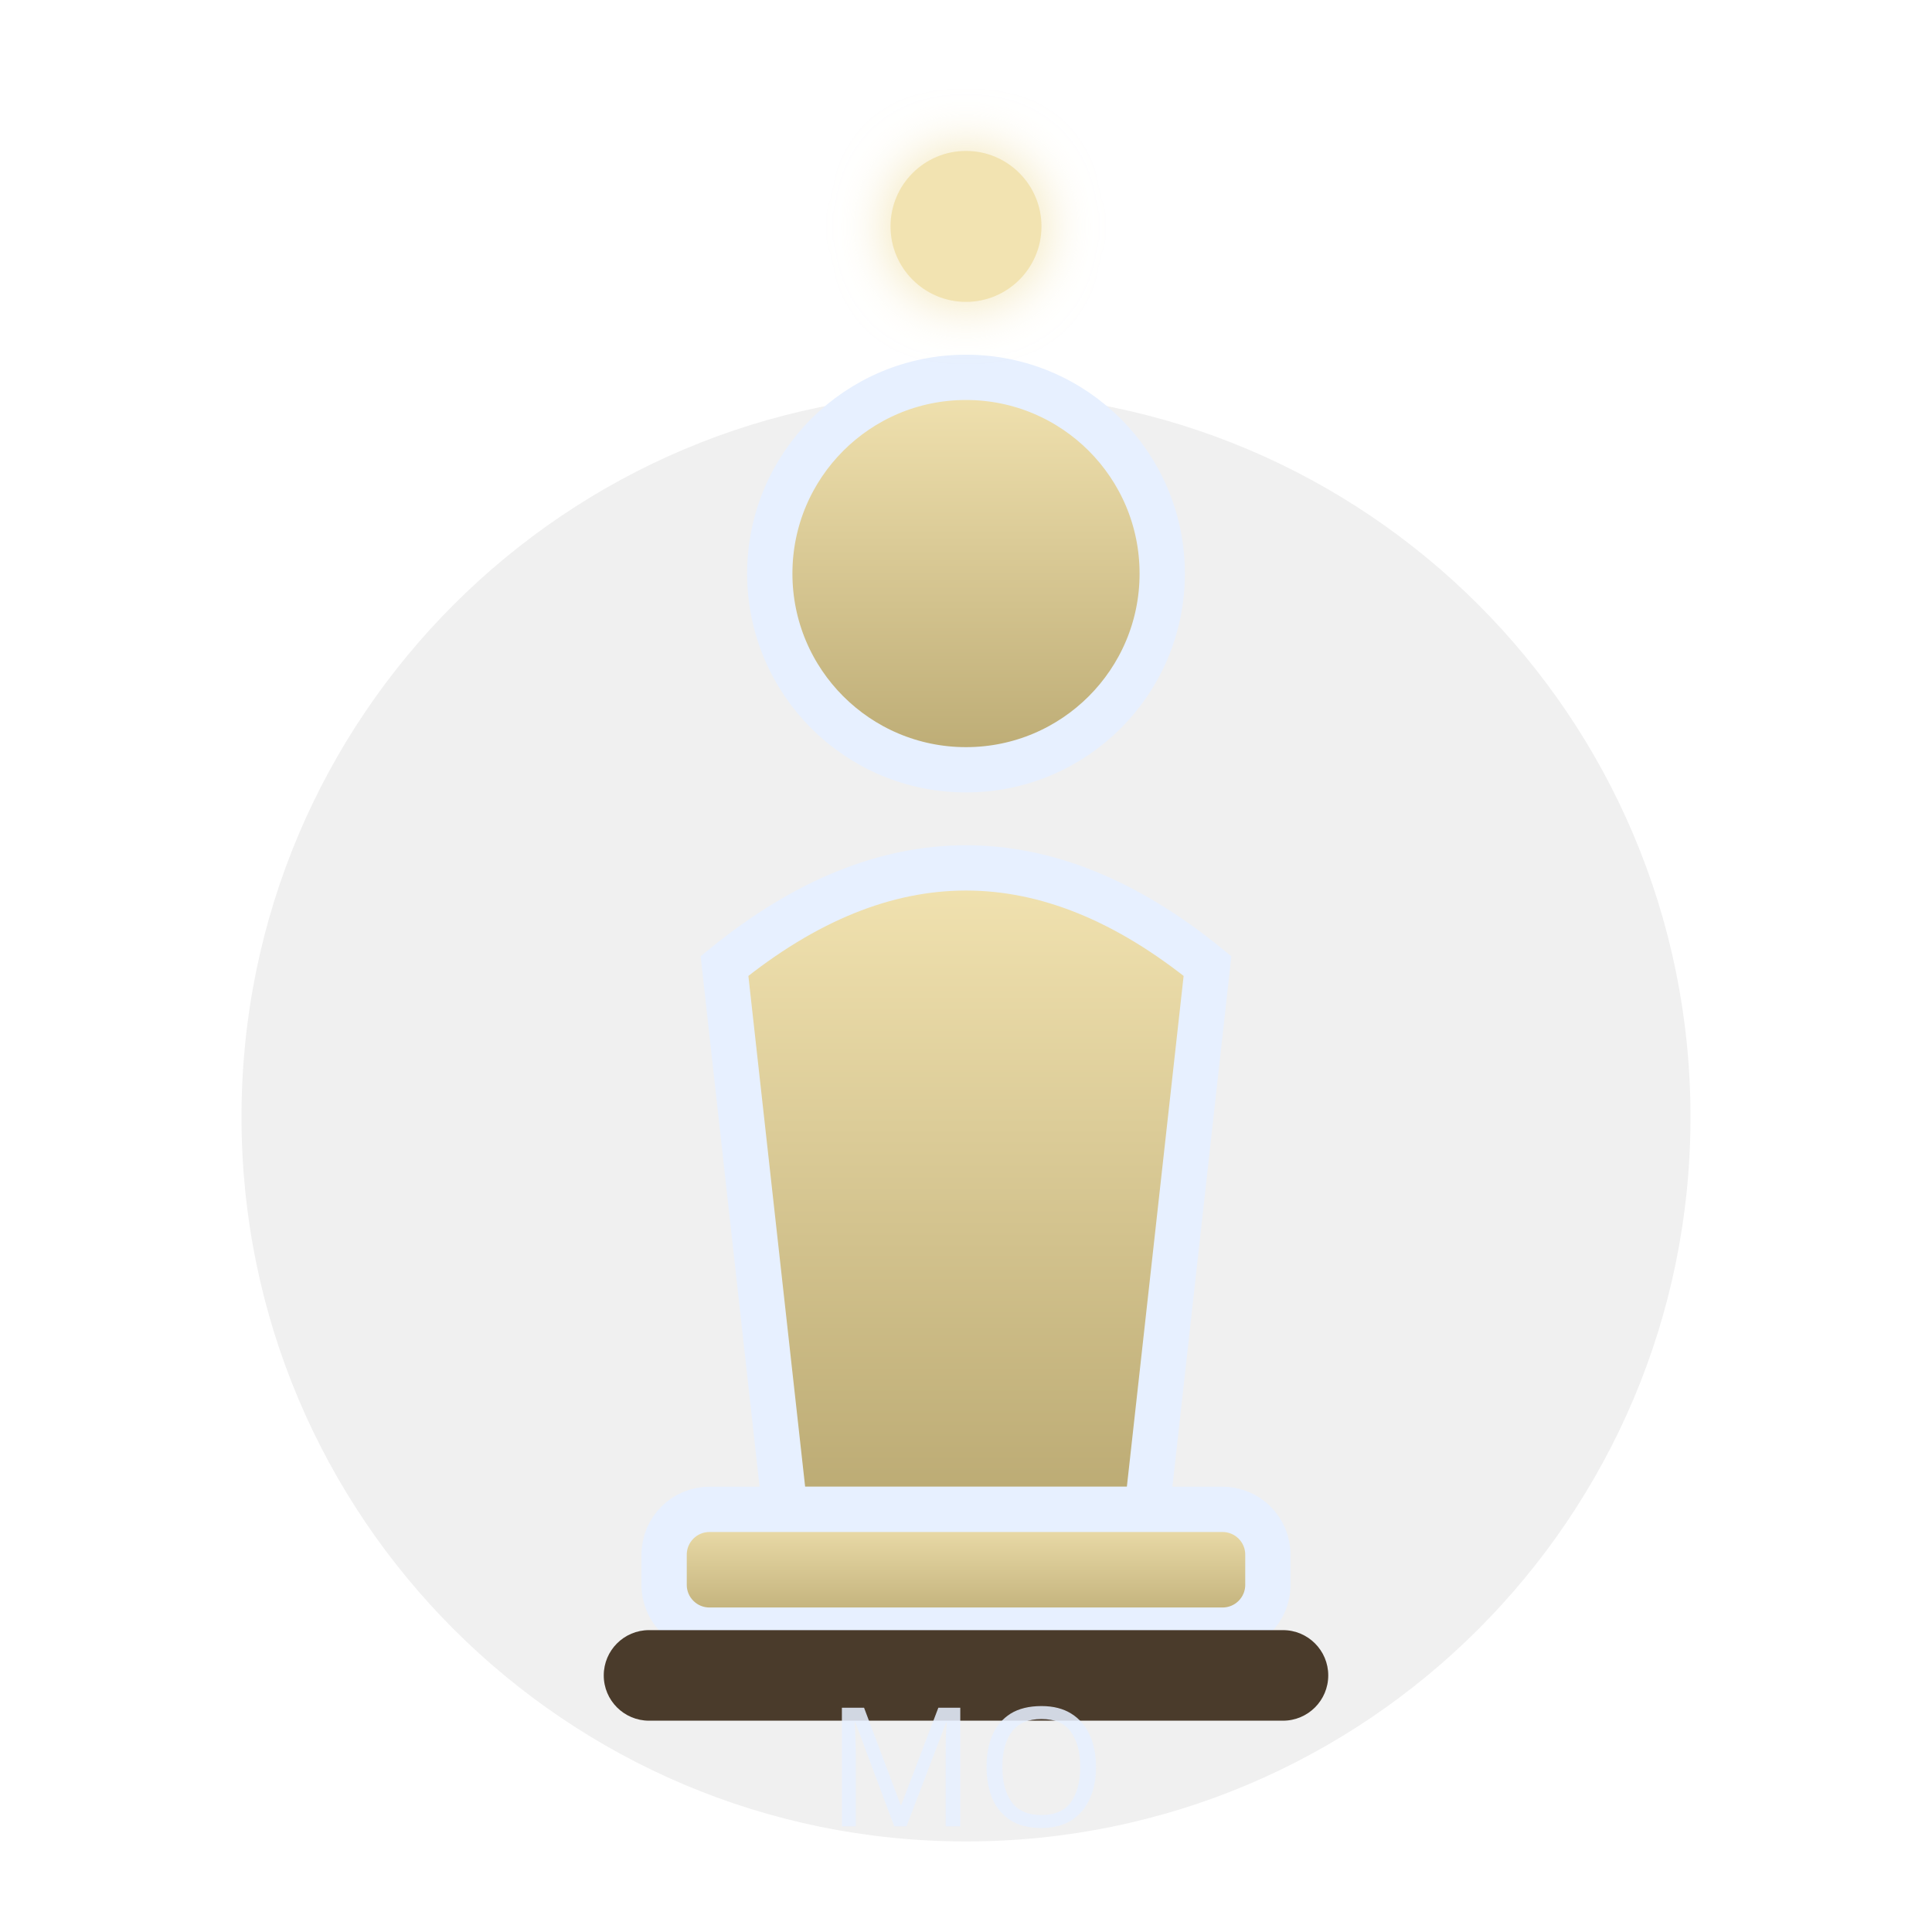
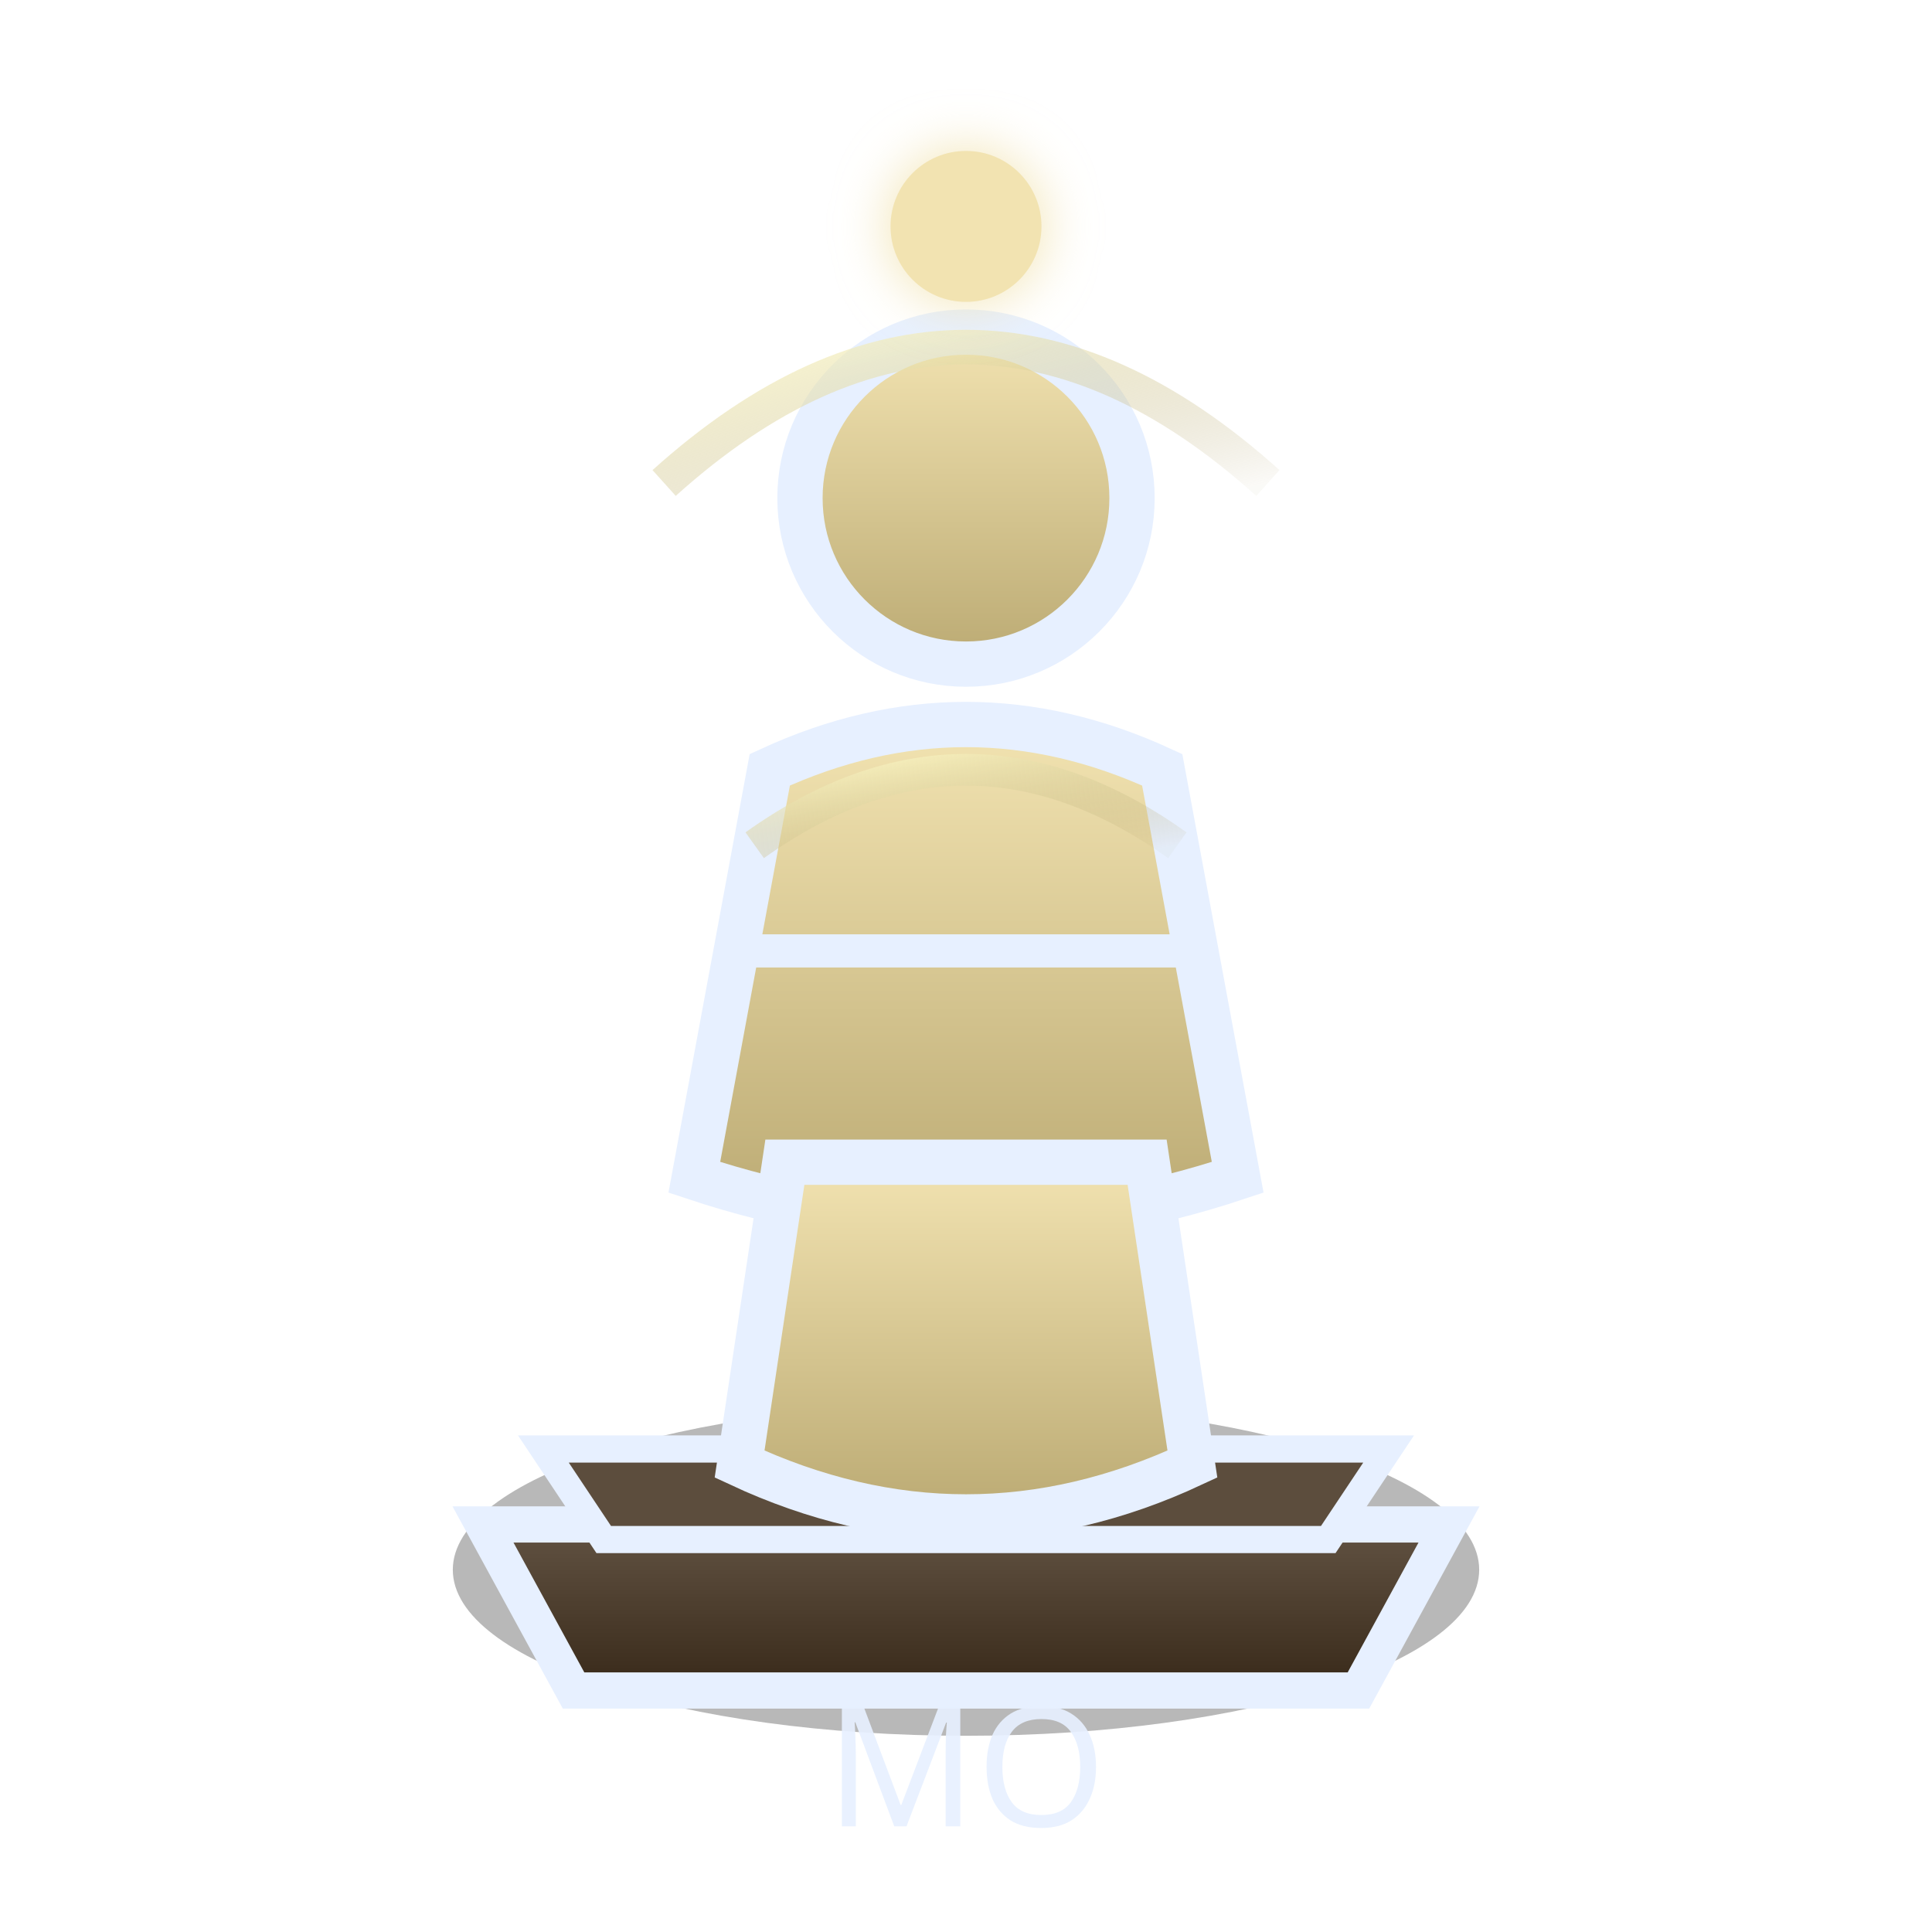
<svg xmlns="http://www.w3.org/2000/svg" viewBox="0 0 128 128">
  <defs>
+     <linearGradient id="pedestal" x1="0" x2="0" y1="0" y2="1">
+       <stop offset="0%" stop-color="#625343" />
+       <stop offset="100%" stop-color="#382919" />
+     </linearGradient>
    <linearGradient id="mainFill" x1="0" x2="0" y1="0" y2="1">
      <stop offset="0%" stop-color="#f2e3b1" />
      <stop offset="100%" stop-color="#bbaa73" />
+     </linearGradient>
+     <linearGradient id="armorEdge" x1="0" x2="1" y1="0" y2="1">
+       <stop offset="0%" stop-color="#fffbc9" stop-opacity="0.8" />
+       <stop offset="100%" stop-color="#a99861" stop-opacity="0.05" />
    </linearGradient>
    <filter id="glow" x="-50%" y="-50%" width="200%" height="200%">
      <feGaussianBlur stdDeviation="1.8" result="blur" />
      <feMerge>
        <feMergeNode in="blur" />
        <feMergeNode in="SourceGraphic" />
      </feMerge>
    </filter>
  </defs>
-   <circle cx="64" cy="74" r="48" fill="rgba(0,0,0,0.06)" />
+   <ellipse cx="64" cy="104" rx="34" ry="11" fill="rgba(0,0,0,0.28)" />
+   <path d="M32 101 H96 L90 112 H38 Z" fill="url(#pedestal)" stroke="#e7f0ff" stroke-width="2.4" />
+   <path d="M36 96 H92 L88 102 H40 Z" fill="#5c4d3d" stroke="#e7f0ff" stroke-width="1.8" />
  <g fill="url(#mainFill)" stroke="#e7f0ff" stroke-width="3">
-     <circle cx="64" cy="38" r="13" />
-     <path d="M48 64 Q64 51 80 64 L76 100 H52 Z" />
-     <rect x="44" y="100" width="40" height="8" rx="3" />
+     <circle cx="64" cy="33" r="11" />
+     <path d="M51 51 Q64 45 77 51 L82 78 Q64 84 46 78 Z" />
+     <path d="M52 77 L76 77 L79 97 Q64 104 49 97 Z" />
+     <path d="M49 63 H79" stroke-width="2.2" stroke-linecap="round" fill="none" />
  </g>
-   <rect x="40" y="108" width="48" height="6" rx="3" fill="#4a3b2b" />
-   <text x="64" y="121" text-anchor="middle" font-size="11" font-family="Verdana,Segoe UI,sans-serif" fill="#e7f0ff" opacity="0.86">MO</text>
+   <path d="M44 32 Q64 14 84 32" stroke="url(#armorEdge)" stroke-width="2.3" fill="none" />
+   <path d="M50 56 Q64 46 78 56" stroke="url(#armorEdge)" stroke-width="2.1" fill="none" />
+   <text x="64" y="121" text-anchor="middle" font-size="11" font-family="Verdana,Segoe UI,sans-serif" fill="#e7f0ff" opacity="0.92">MO</text>
  <circle cx="64" cy="15" r="5" fill="#f2e3b1" filter="url(#glow)" />
</svg>
